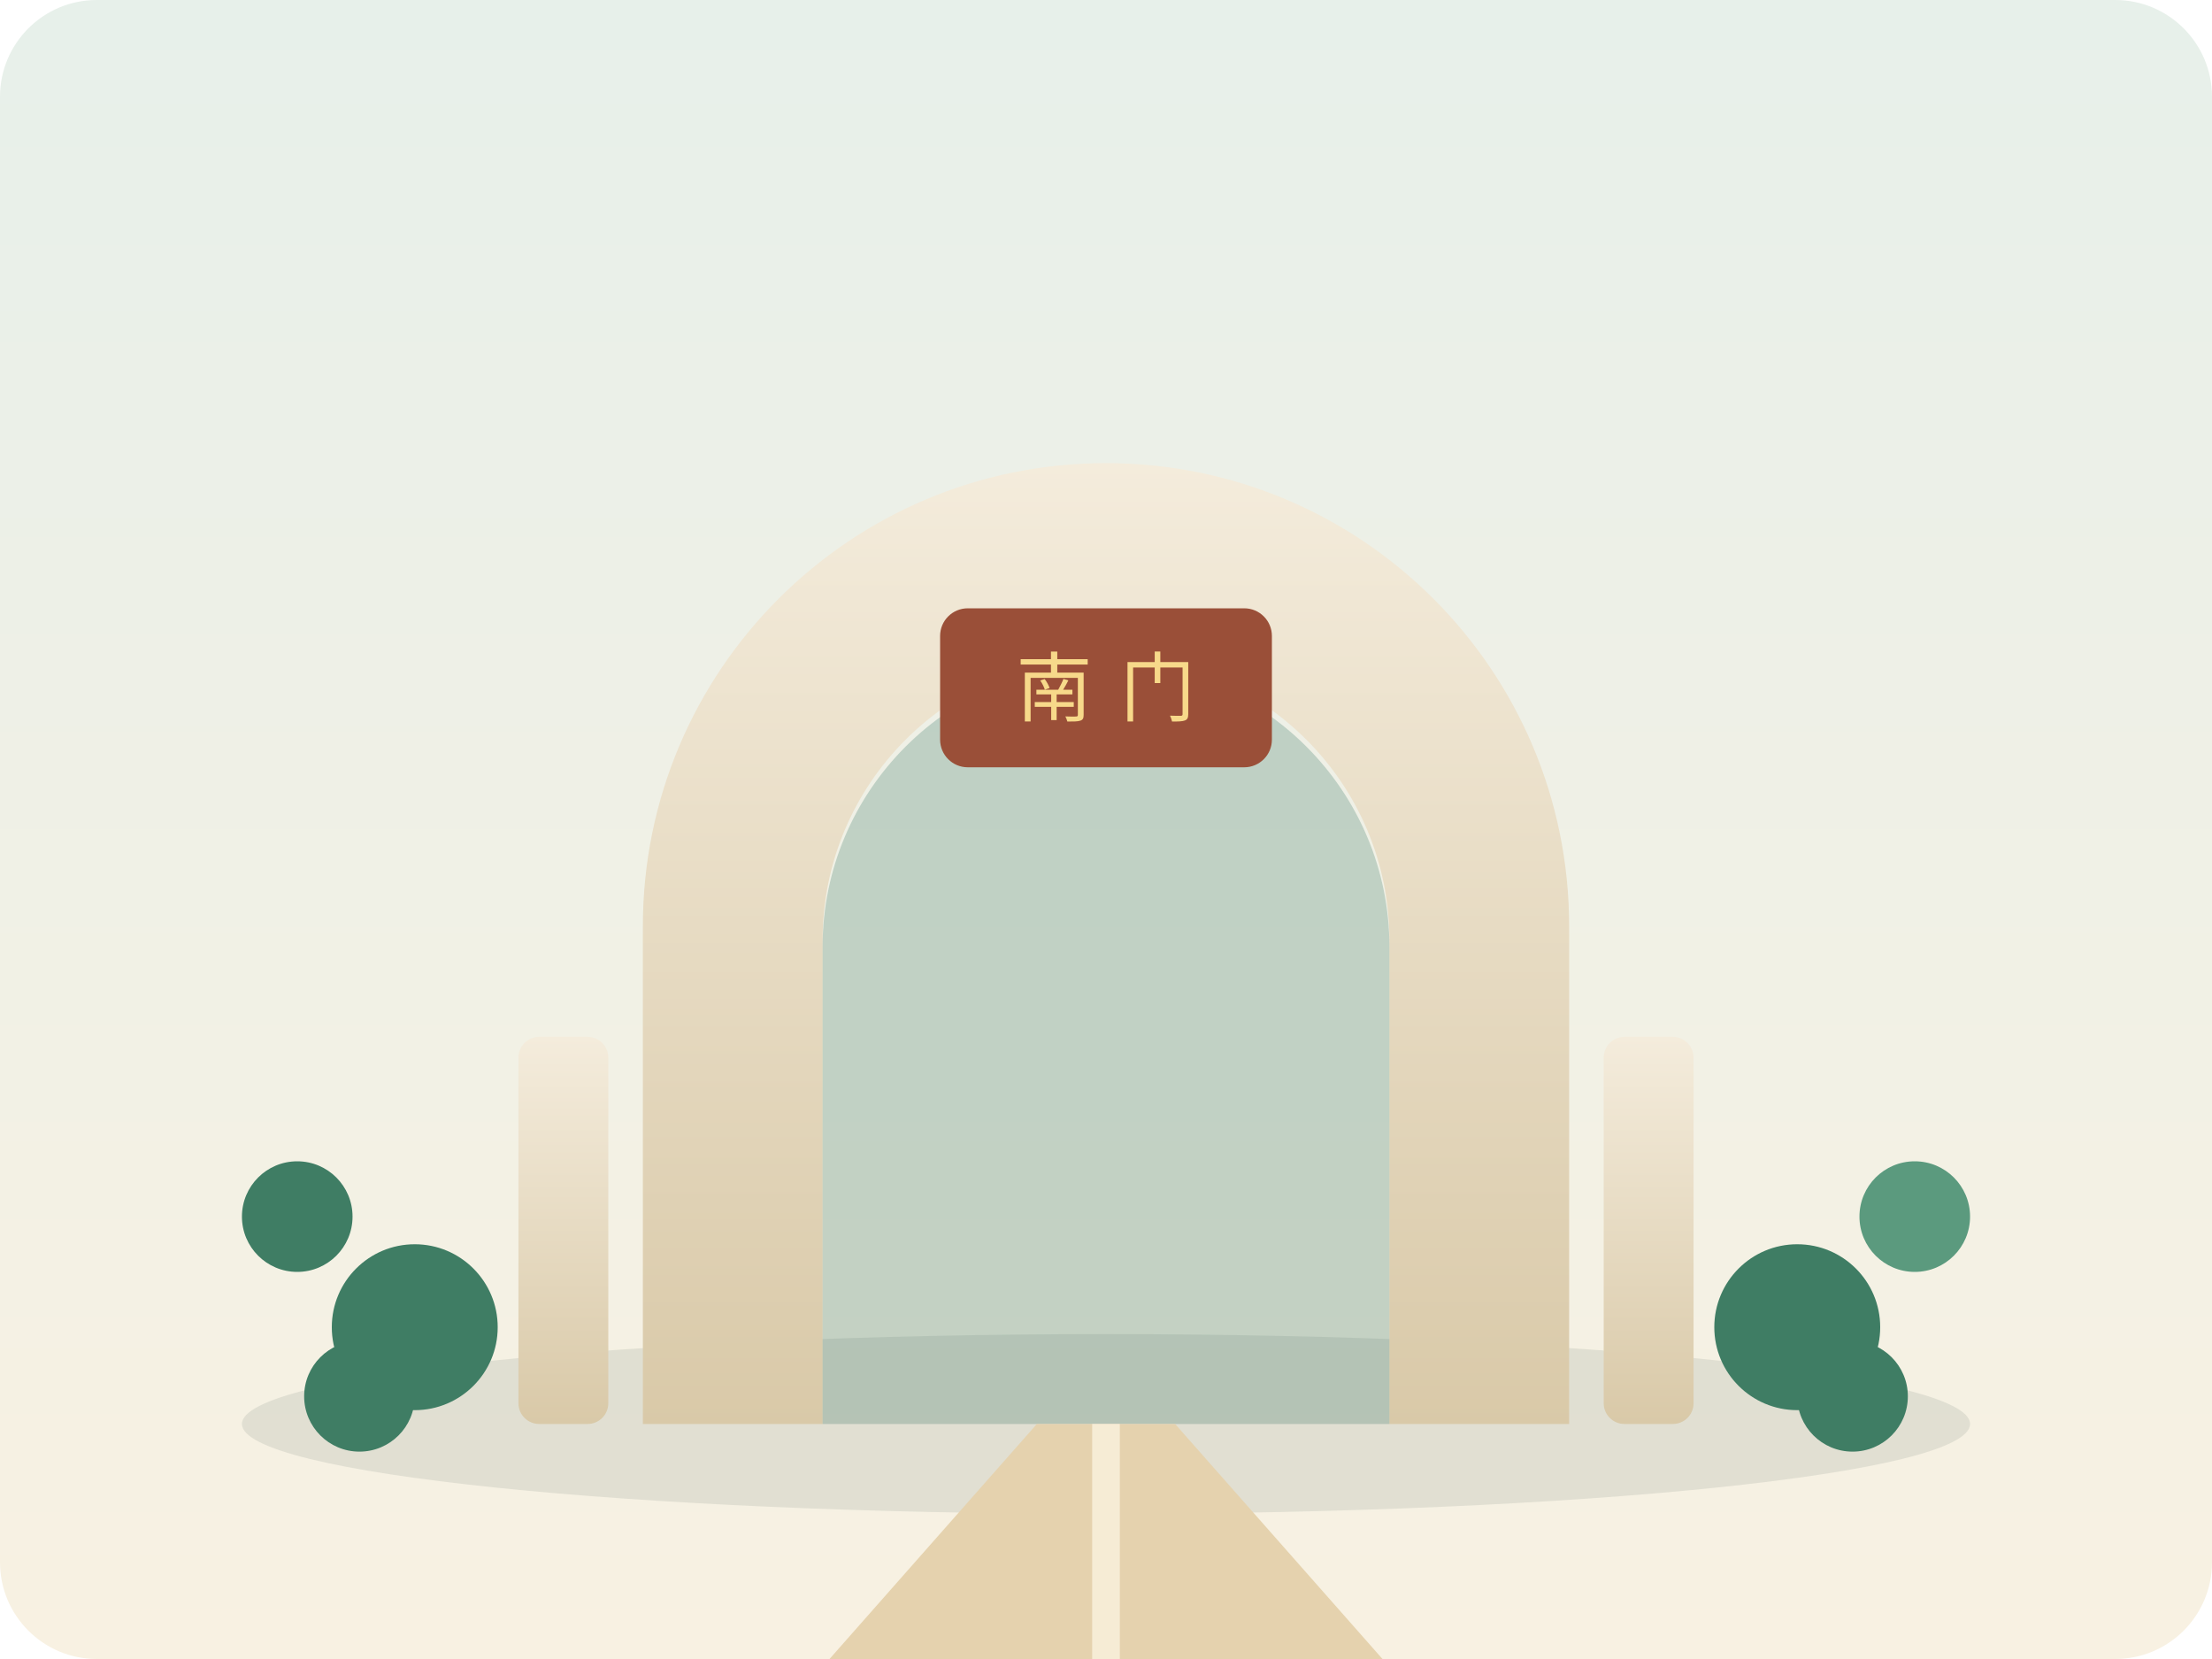
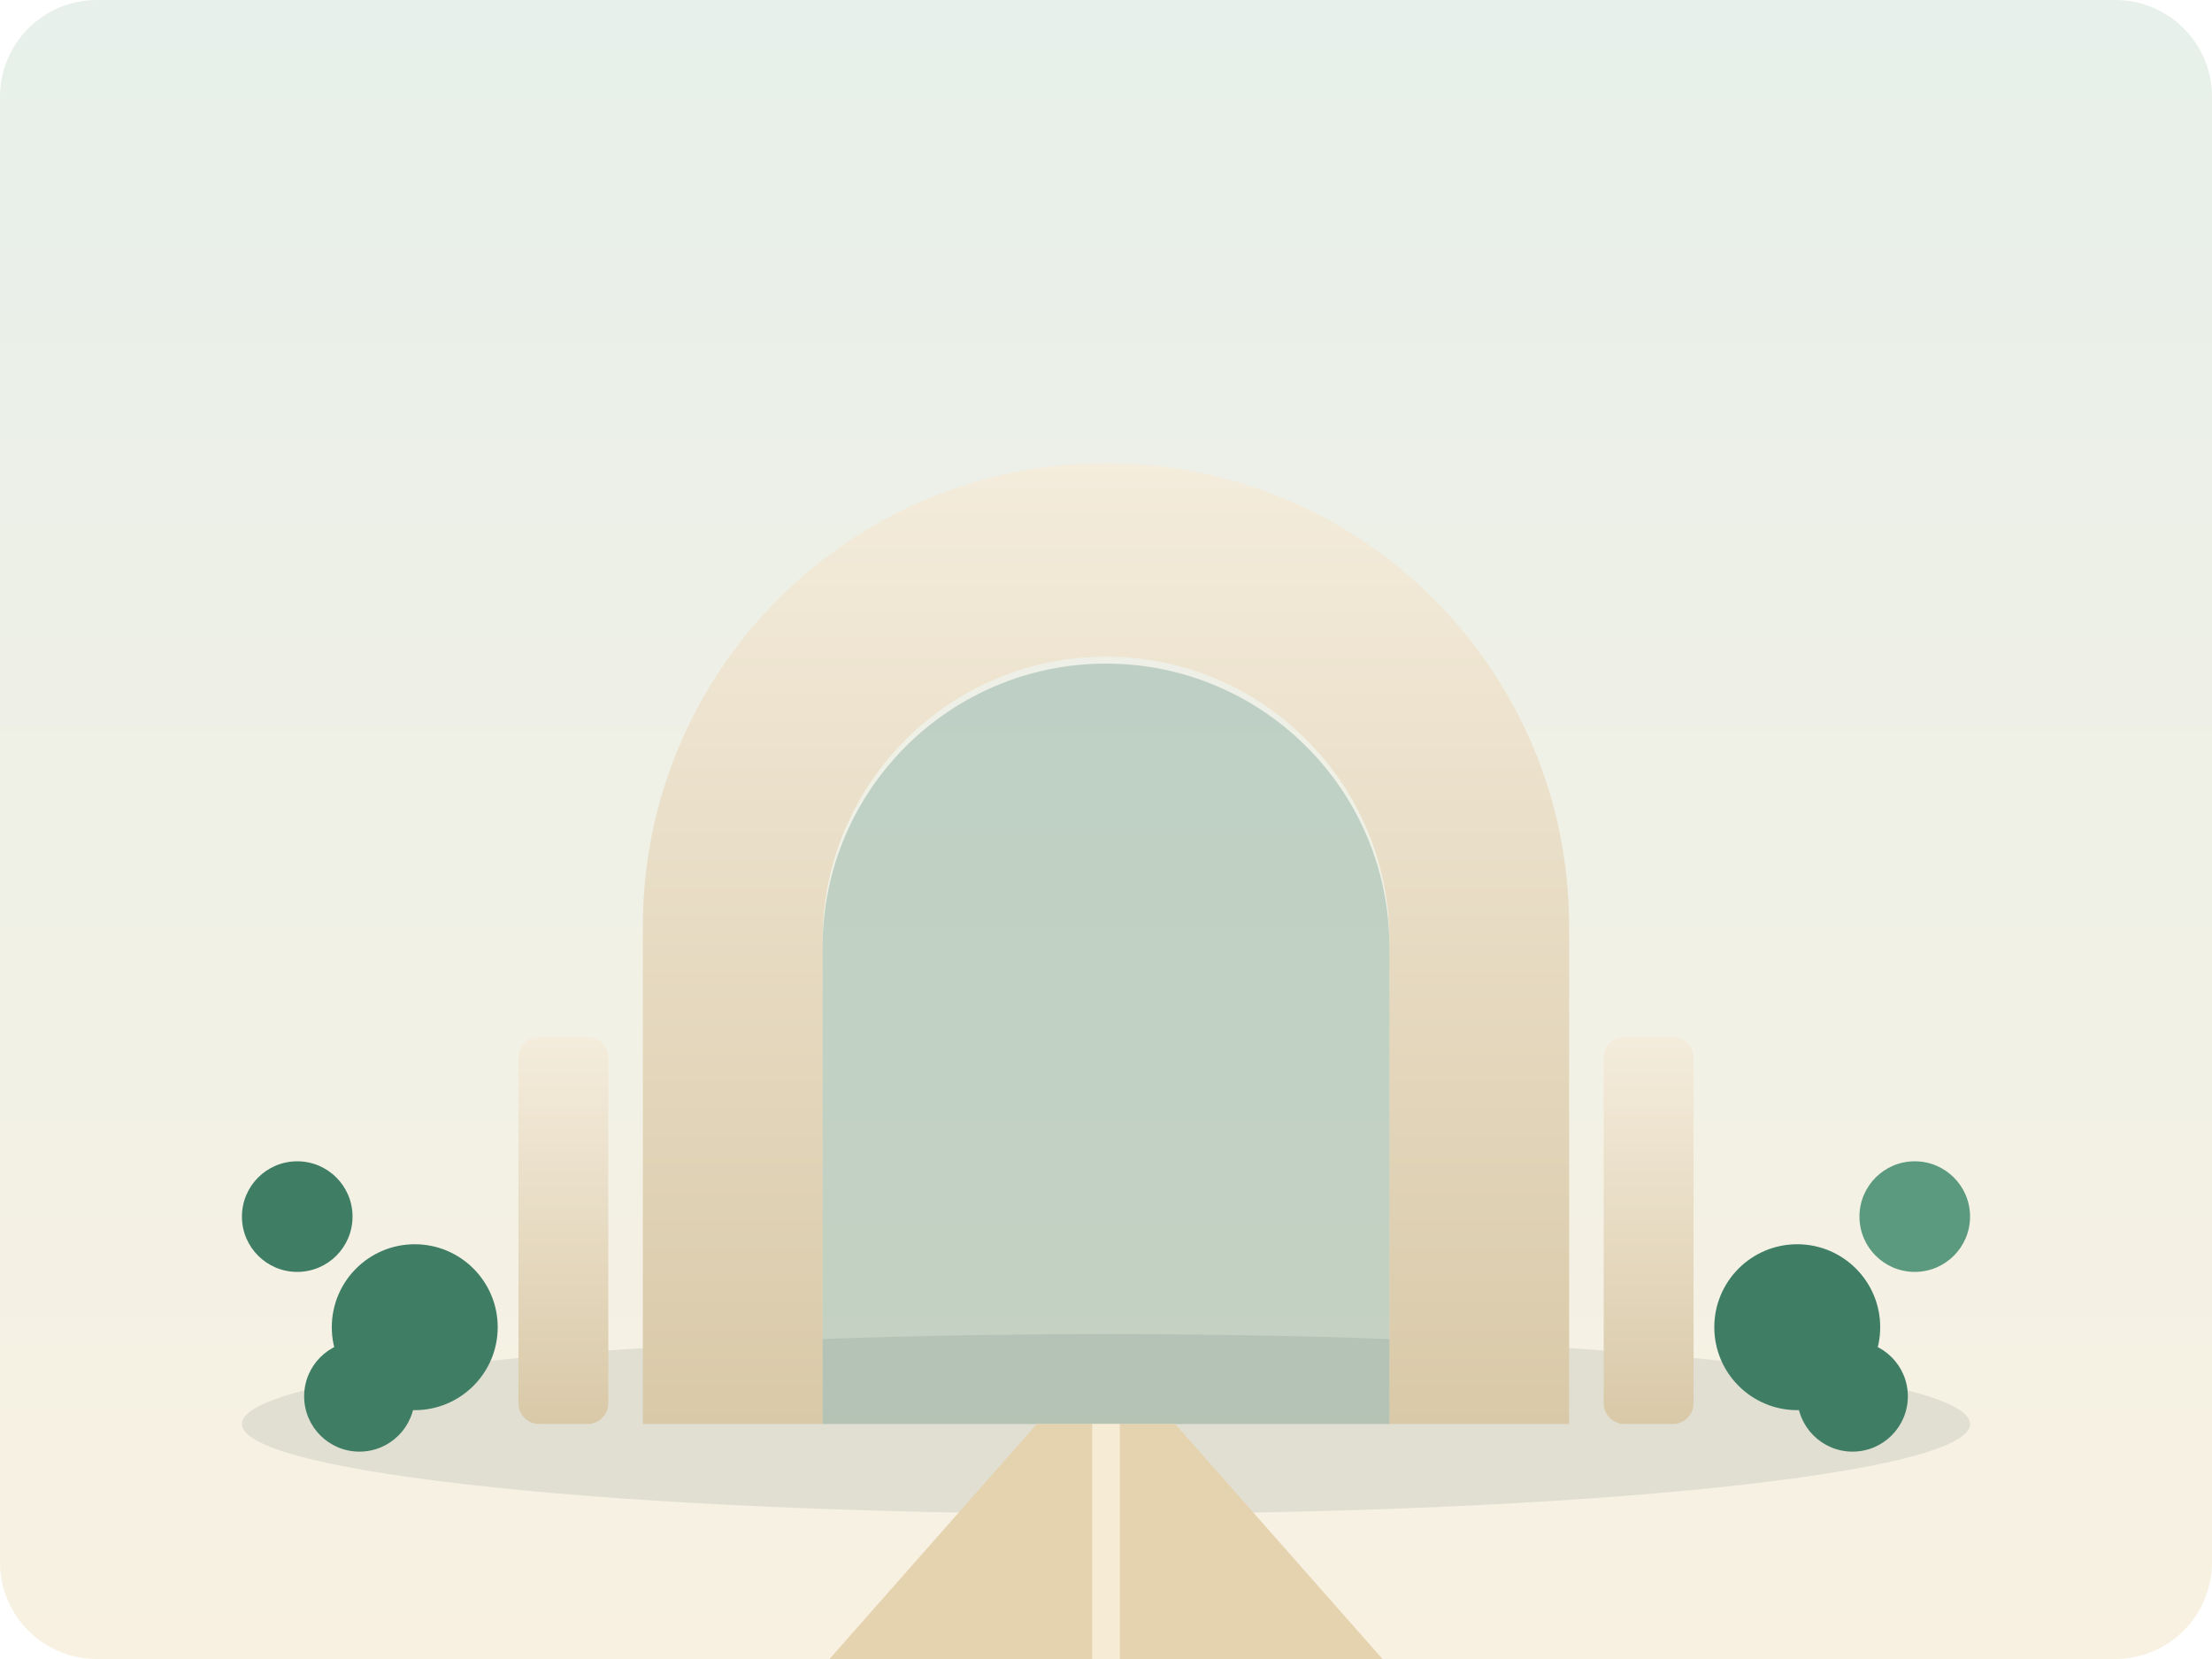
<svg xmlns="http://www.w3.org/2000/svg" viewBox="0 0 640 480" role="img" aria-label="南门">
  <defs>
    <linearGradient id="g-sky" x1="0" y1="0" x2="0" y2="1">
      <stop offset="0" stop-color="#e7f0ea" />
      <stop offset="1" stop-color="#f8f1e2" />
    </linearGradient>
    <linearGradient id="g-stone" x1="0" y1="0" x2="0" y2="1">
      <stop offset="0" stop-color="#f4ecdc" />
      <stop offset="1" stop-color="#d9c9a8" />
    </linearGradient>
  </defs>
  <rect width="640" height="480" rx="28" fill="url(#g-sky)" />
  <ellipse cx="320" cy="412" rx="250" ry="26" fill="#1d3a33" opacity=".10" />
  <path d="M186 412 V268 a134 134 0 0 1 268 0 V412 h-52 V272 a82 82 0 0 0 -164 0 V412 z" fill="url(#g-stone)" />
  <path d="M238 412 V274 a82 82 0 0 1 164 0 V412" fill="#2f6f5e" opacity=".25" />
-   <rect x="272" y="176" width="96" height="46" rx="8" fill="#9a4f38" />
-   <text x="320" y="207" font-size="22" text-anchor="middle" fill="#f7d98a" font-family="'Microsoft YaHei',serif" letter-spacing="8">南门</text>
  <rect x="150" y="300" width="26" height="112" rx="6" fill="url(#g-stone)" />
  <rect x="464" y="300" width="26" height="112" rx="6" fill="url(#g-stone)" />
  <path d="M300 412 h40 l60 68 h-160 z" fill="#e5d2ae" />
  <path d="M316 412 h8 v68 h-8 z" fill="#fdf6e6" opacity=".7" />
  <g fill="#3f7d64">
    <circle cx="120" cy="384" r="24" />
    <circle cx="104" cy="404" r="16" />
    <circle cx="520" cy="384" r="24" />
    <circle cx="536" cy="404" r="16" />
    <circle cx="86" cy="352" r="16" />
    <circle cx="554" cy="352" r="16" fill="#5b9a7e" />
  </g>
</svg>
